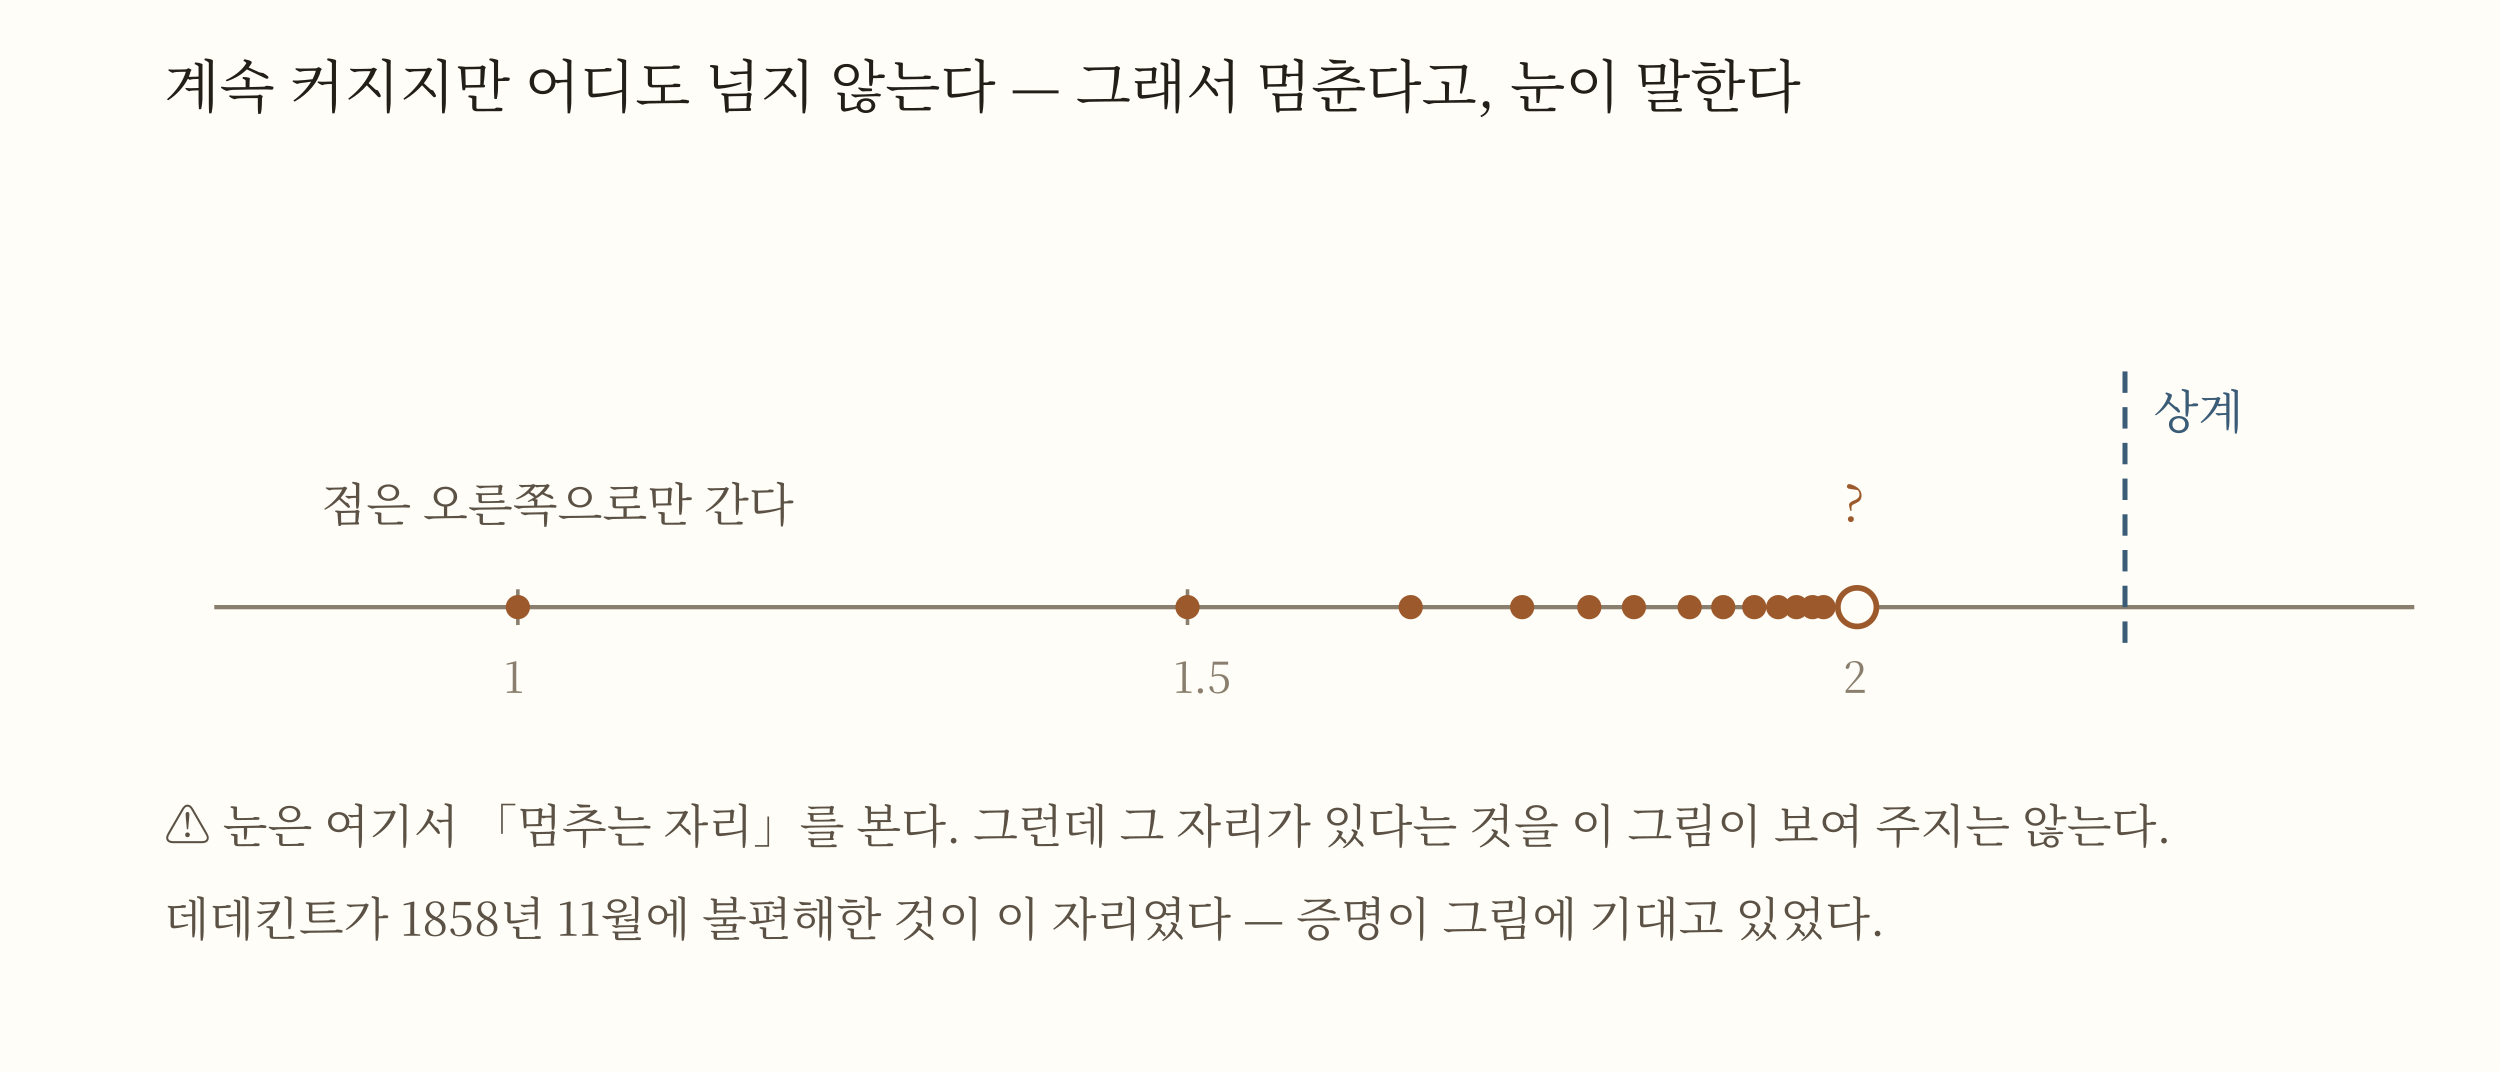
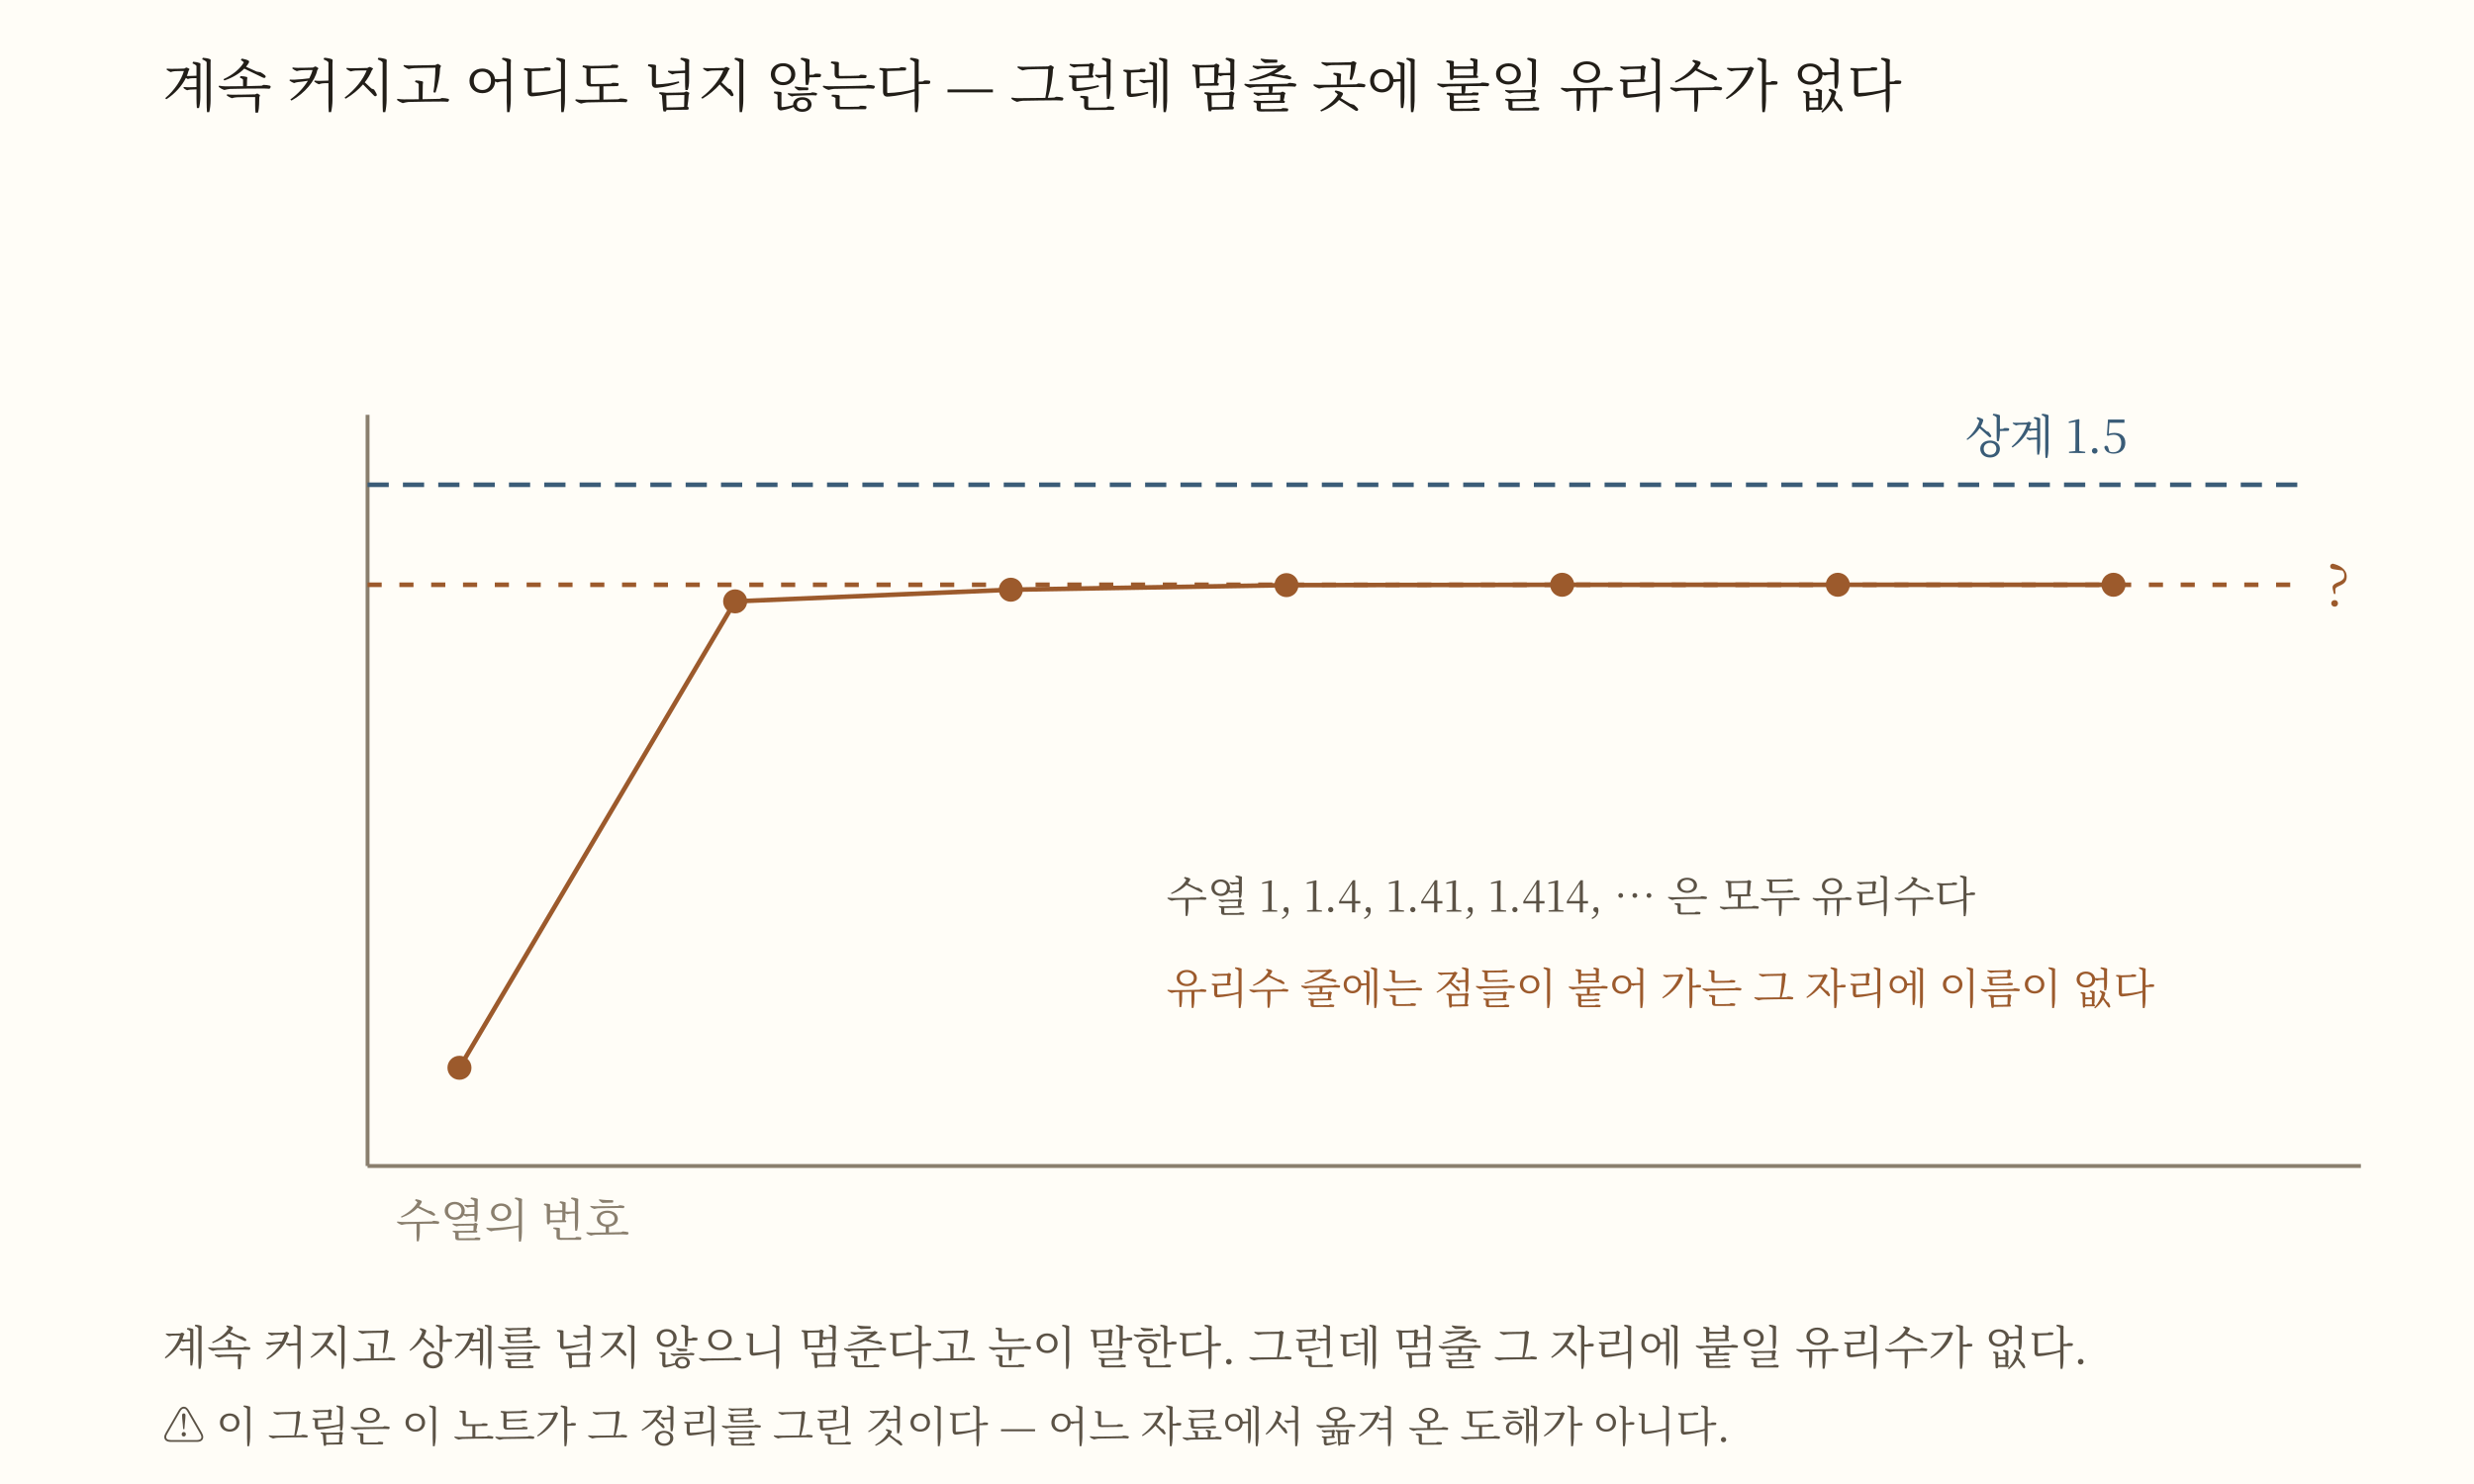
- <svg xmlns="http://www.w3.org/2000/svg" viewBox="0 0 700 300" role="img" aria-label="가로로 수직선 하나가 그려져 있고 눈금 1, 1.5, 2 가 적혀 있다. 그 위에 점 열세 개가 찍혀 있는데 왼쪽에서 오른쪽으로 갈수록 간격이 좁아지면서 2 라고 적힌 자리 쪽으로 몰린다. 점들은 계속 오른쪽으로 가지만 2.2 자리에 세로로 그은 파선을 넘지 않는다. 그 파선에는 상계라고 적혀 있다. 2 자리에는 속이 빈 동그라미와 물음표가 있다. 그림 아래에는 눈이 여기서 멈추는 자리를 보지만 그림이 그 자리가 있다는 것을 보여 주지는 않는다는 설명과, 데데킨트가 1858년에 불편해한 것이 바로 이 자리였다는 단서가 붙어 있다">
+ <svg xmlns="http://www.w3.org/2000/svg" viewBox="0 0 700 420" role="img" aria-label="가로축이 수열의 번호이고 세로축이 값인 그래프다. 점 일곱 개가 있는데 첫 점만 아래쪽에 외따로 있고 나머지 여섯은 위쪽에서 거의 한 줄로 붙어 이어진다. 값은 계속 커지기만 한다. 위쪽에 가로 파선이 둘 있다. 높은 쪽 파선에는 상계 1.5 라고 적혀 있고 점들은 그 선을 넘지 않는다. 낮은 쪽 파선은 점들이 붙어 가는 자리이며 그 선 오른쪽 끝에 값 대신 물음표가 붙어 있다. 그래프 오른쪽 아래 빈자리에 두 줄이 있어, 수열이 1, 1.4, 1.41, 1.414 로 이어지며 모두 유리수라는 것과, 유리수 줄에는 점들이 붙어 가는 그 자리에 이름이 없다는 것을 적는다. 그림 아래에는 계속 커지고 상계를 넘지 않으니 멈춘다고 눈이 말하지만 그 자리에 붙일 유리수가 없다는 설명과, 이 그림은 이 노트가 그 정리를 그린 것이며 어느 자료에서 옮겨 온 도해가 아니라는 단서가 붙어 있다">
  <style>
    text{font-family:EB Garamond, Georgia, 'Noto Serif KR', 'Noto Serif CJK KR', NanumMyeongjo, Batang, AppleMyungjo, serif;
         font-variant-numeric:lining-nums;font-feature-settings:"lnum" 1;fill:#221E18;}
    .dim{fill:#5B5245;} .blue{fill:#3A5C77;} .sien{fill:#9C5A2C;} .ax{fill:#8A7F6E;}
  </style>
-   <rect width="700" height="300" fill="#FFFDF7" />
-   <text x="46" y="30" font-size="16">계속 커지지만 어디도 넘지 않는다 — 그래서 멈춘다고, 눈이 말한다</text>
-   <line x1="60" y1="170" x2="676" y2="170" stroke="#8A7F6E" stroke-width="1.2" />
-   <line x1="145.0" y1="165" x2="145.0" y2="175" stroke="#8A7F6E" stroke-width="1" />
-   <text x="141.0" y="194" font-size="12" class="ax">1</text>
-   <line x1="332.5" y1="165" x2="332.5" y2="175" stroke="#8A7F6E" stroke-width="1" />
-   <text x="328.5" y="194" font-size="12" class="ax">1.5</text>
-   <line x1="520.0" y1="165" x2="520.0" y2="175" stroke="#8A7F6E" stroke-width="1" />
-   <text x="516.0" y="194" font-size="12" class="ax">2</text>
-   <line x1="595.0" y1="104" x2="595.0" y2="182" stroke="#3A5C77" stroke-width="1.4" stroke-dasharray="6 4" />
-   <text x="603.0" y="120" font-size="13" class="blue">상계</text>
-   <circle cx="145.0" cy="170" r="3.4" fill="#9C5A2C" />
-   <circle cx="332.5" cy="170" r="3.4" fill="#9C5A2C" />
-   <circle cx="395.0" cy="170" r="3.4" fill="#9C5A2C" />
-   <circle cx="426.2" cy="170" r="3.4" fill="#9C5A2C" />
-   <circle cx="445.0" cy="170" r="3.4" fill="#9C5A2C" />
-   <circle cx="457.5" cy="170" r="3.4" fill="#9C5A2C" />
-   <circle cx="473.1" cy="170" r="3.4" fill="#9C5A2C" />
-   <circle cx="482.5" cy="170" r="3.4" fill="#9C5A2C" />
-   <circle cx="491.2" cy="170" r="3.4" fill="#9C5A2C" />
-   <circle cx="497.9" cy="170" r="3.4" fill="#9C5A2C" />
-   <circle cx="503.0" cy="170" r="3.4" fill="#9C5A2C" />
-   <circle cx="507.5" cy="170" r="3.4" fill="#9C5A2C" />
-   <circle cx="510.6" cy="170" r="3.4" fill="#9C5A2C" />
-   <circle cx="520.0" cy="170" r="5.4" fill="#FFFDF7" stroke="#9C5A2C" stroke-width="1.6" />
-   <text x="516.0" y="146" font-size="14" class="sien">?</text>
-   <text x="90" y="146" font-size="13" class="dim">점은 오른쪽으로만 간다</text>
-   <text x="46" y="236" font-size="13" class="dim">⚠ 눈은 여기서 「멈추는 자리」를 본다. 그런데 그 자리가 있다는 것을 이 그림이 보여 주지는 않는다.</text>
-   <text x="46" y="262" font-size="13" class="dim">데데킨트가 1858년 11월에 불편해한 것이 이 자리였다 — 증명이 그림에 기대고 있었다.</text>
+   <rect width="700" height="420" fill="#FFFDF7" />
+   <text x="46" y="30" font-size="16">계속 커지고 어디도 넘지 않는다 — 그런데 멈출 곳에 붙일 유리수가 없다</text>
+   <line x1="104" y1="330" x2="668" y2="330" stroke="#8A7F6E" stroke-width="1.1" />
+   <line x1="104" y1="117.4" x2="104" y2="330" stroke="#8A7F6E" stroke-width="1.1" />
+   <line x1="104" y1="137.2" x2="650" y2="137.2" stroke="#3A5C77" stroke-width="1.3" stroke-dasharray="6 4" />
+   <text x="556" y="128.2" font-size="13" class="blue">상계 1.5</text>
+   <line x1="104" y1="165.5" x2="650" y2="165.5" stroke="#9C5A2C" stroke-width="1.3" stroke-dasharray="4 5" />
+   <text x="658" y="171.5" font-size="16" class="sien">?</text>
+   <polyline points="130,302.2 208,170.2 286,166.9 364,165.6 442,165.5 520,165.5 598,165.5" fill="none" stroke="#9C5A2C" stroke-width="1.3" />
+   <circle cx="130" cy="302.2" r="3.4" fill="#9C5A2C" />
+   <circle cx="208" cy="170.2" r="3.4" fill="#9C5A2C" />
+   <circle cx="286" cy="166.9" r="3.4" fill="#9C5A2C" />
+   <circle cx="364" cy="165.6" r="3.4" fill="#9C5A2C" />
+   <circle cx="442" cy="165.5" r="3.4" fill="#9C5A2C" />
+   <circle cx="520" cy="165.5" r="3.4" fill="#9C5A2C" />
+   <circle cx="598" cy="165.5" r="3.4" fill="#9C5A2C" />
+   <text x="112" y="350" font-size="13" class="ax">수열의 번호</text>
+   <text x="330" y="258" font-size="12" class="dim">수열 1, 1.4, 1.41, 1.414, … 은 모두 유리수다</text>
+   <text x="330" y="284" font-size="12" class="sien">유리수 줄에는 점들이 붙어 가는 그 자리에 이름이 없다</text>
+   <text x="46" y="386" font-size="13" class="dim">계속 커지고 상계를 넘지 않으니 멈춘다고 눈이 말한다. 그런데 멈출 그 자리에 붙일 유리수가 없다.</text>
+   <text x="46" y="408" font-size="12" class="dim">⚠ 이 그림은 이 노트가 그 정리를 그린 것이다 — 어느 자료에서 옮겨 온 도해가 아니다.</text>
</svg>
